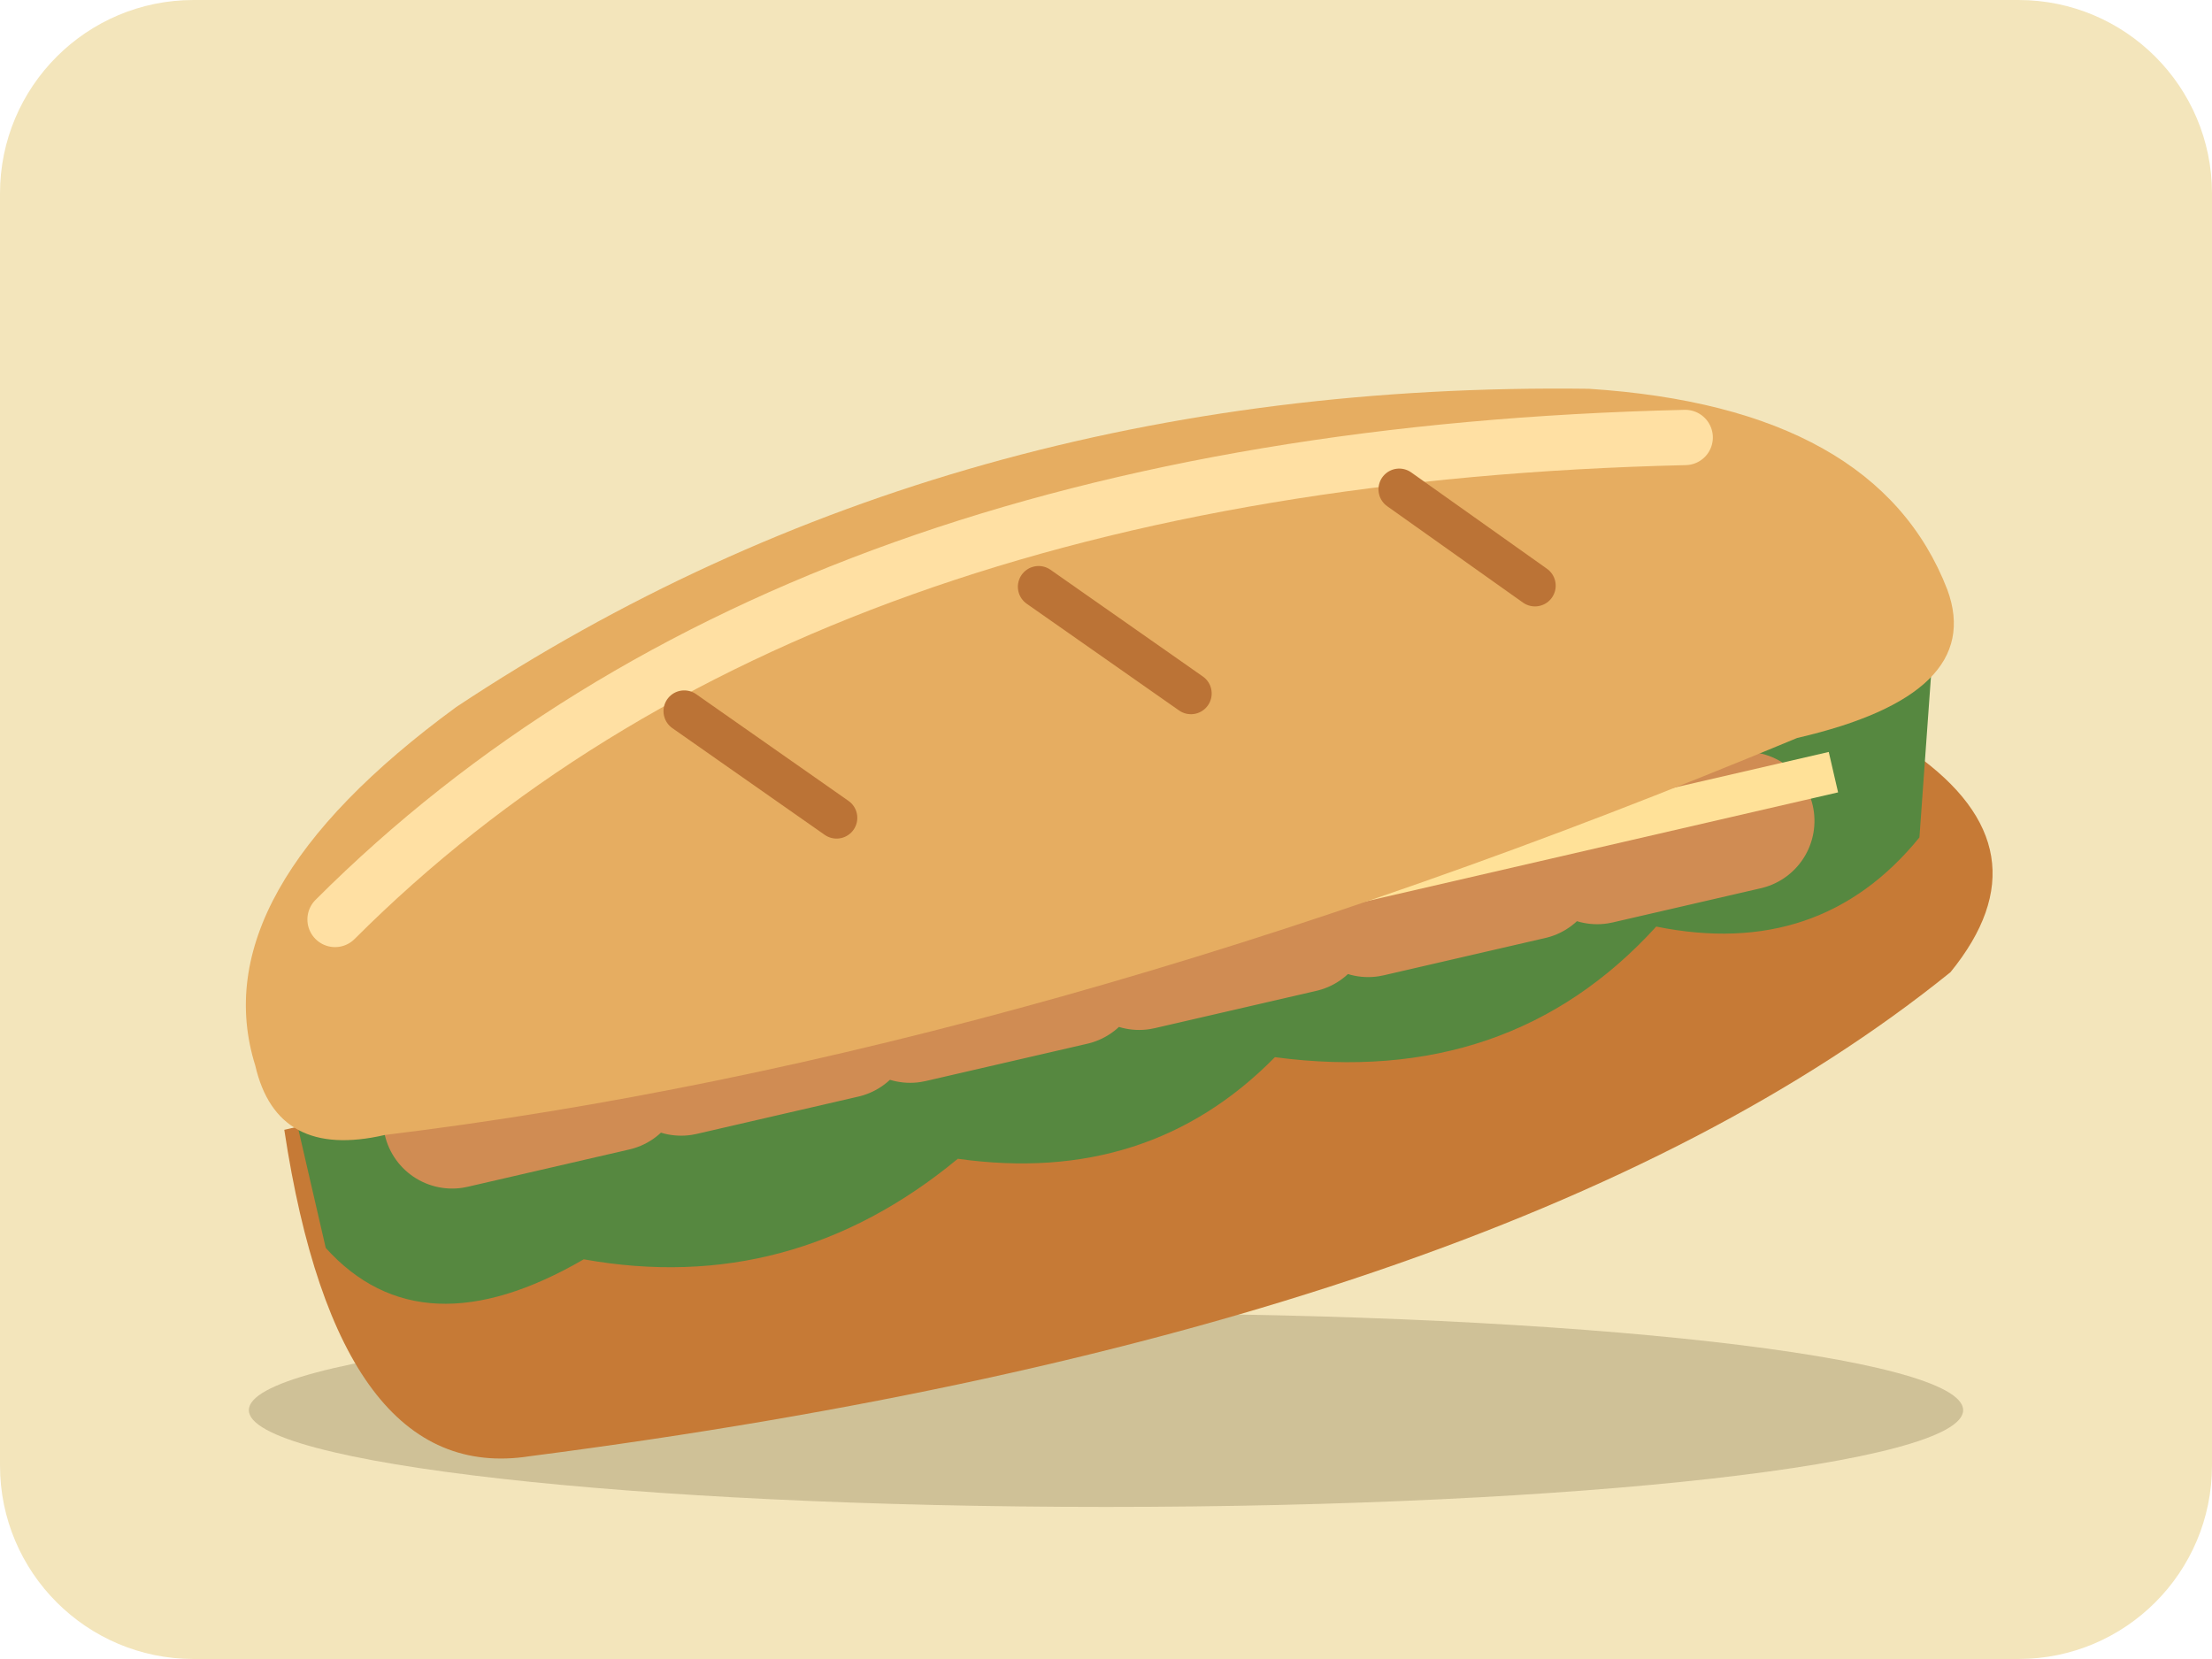
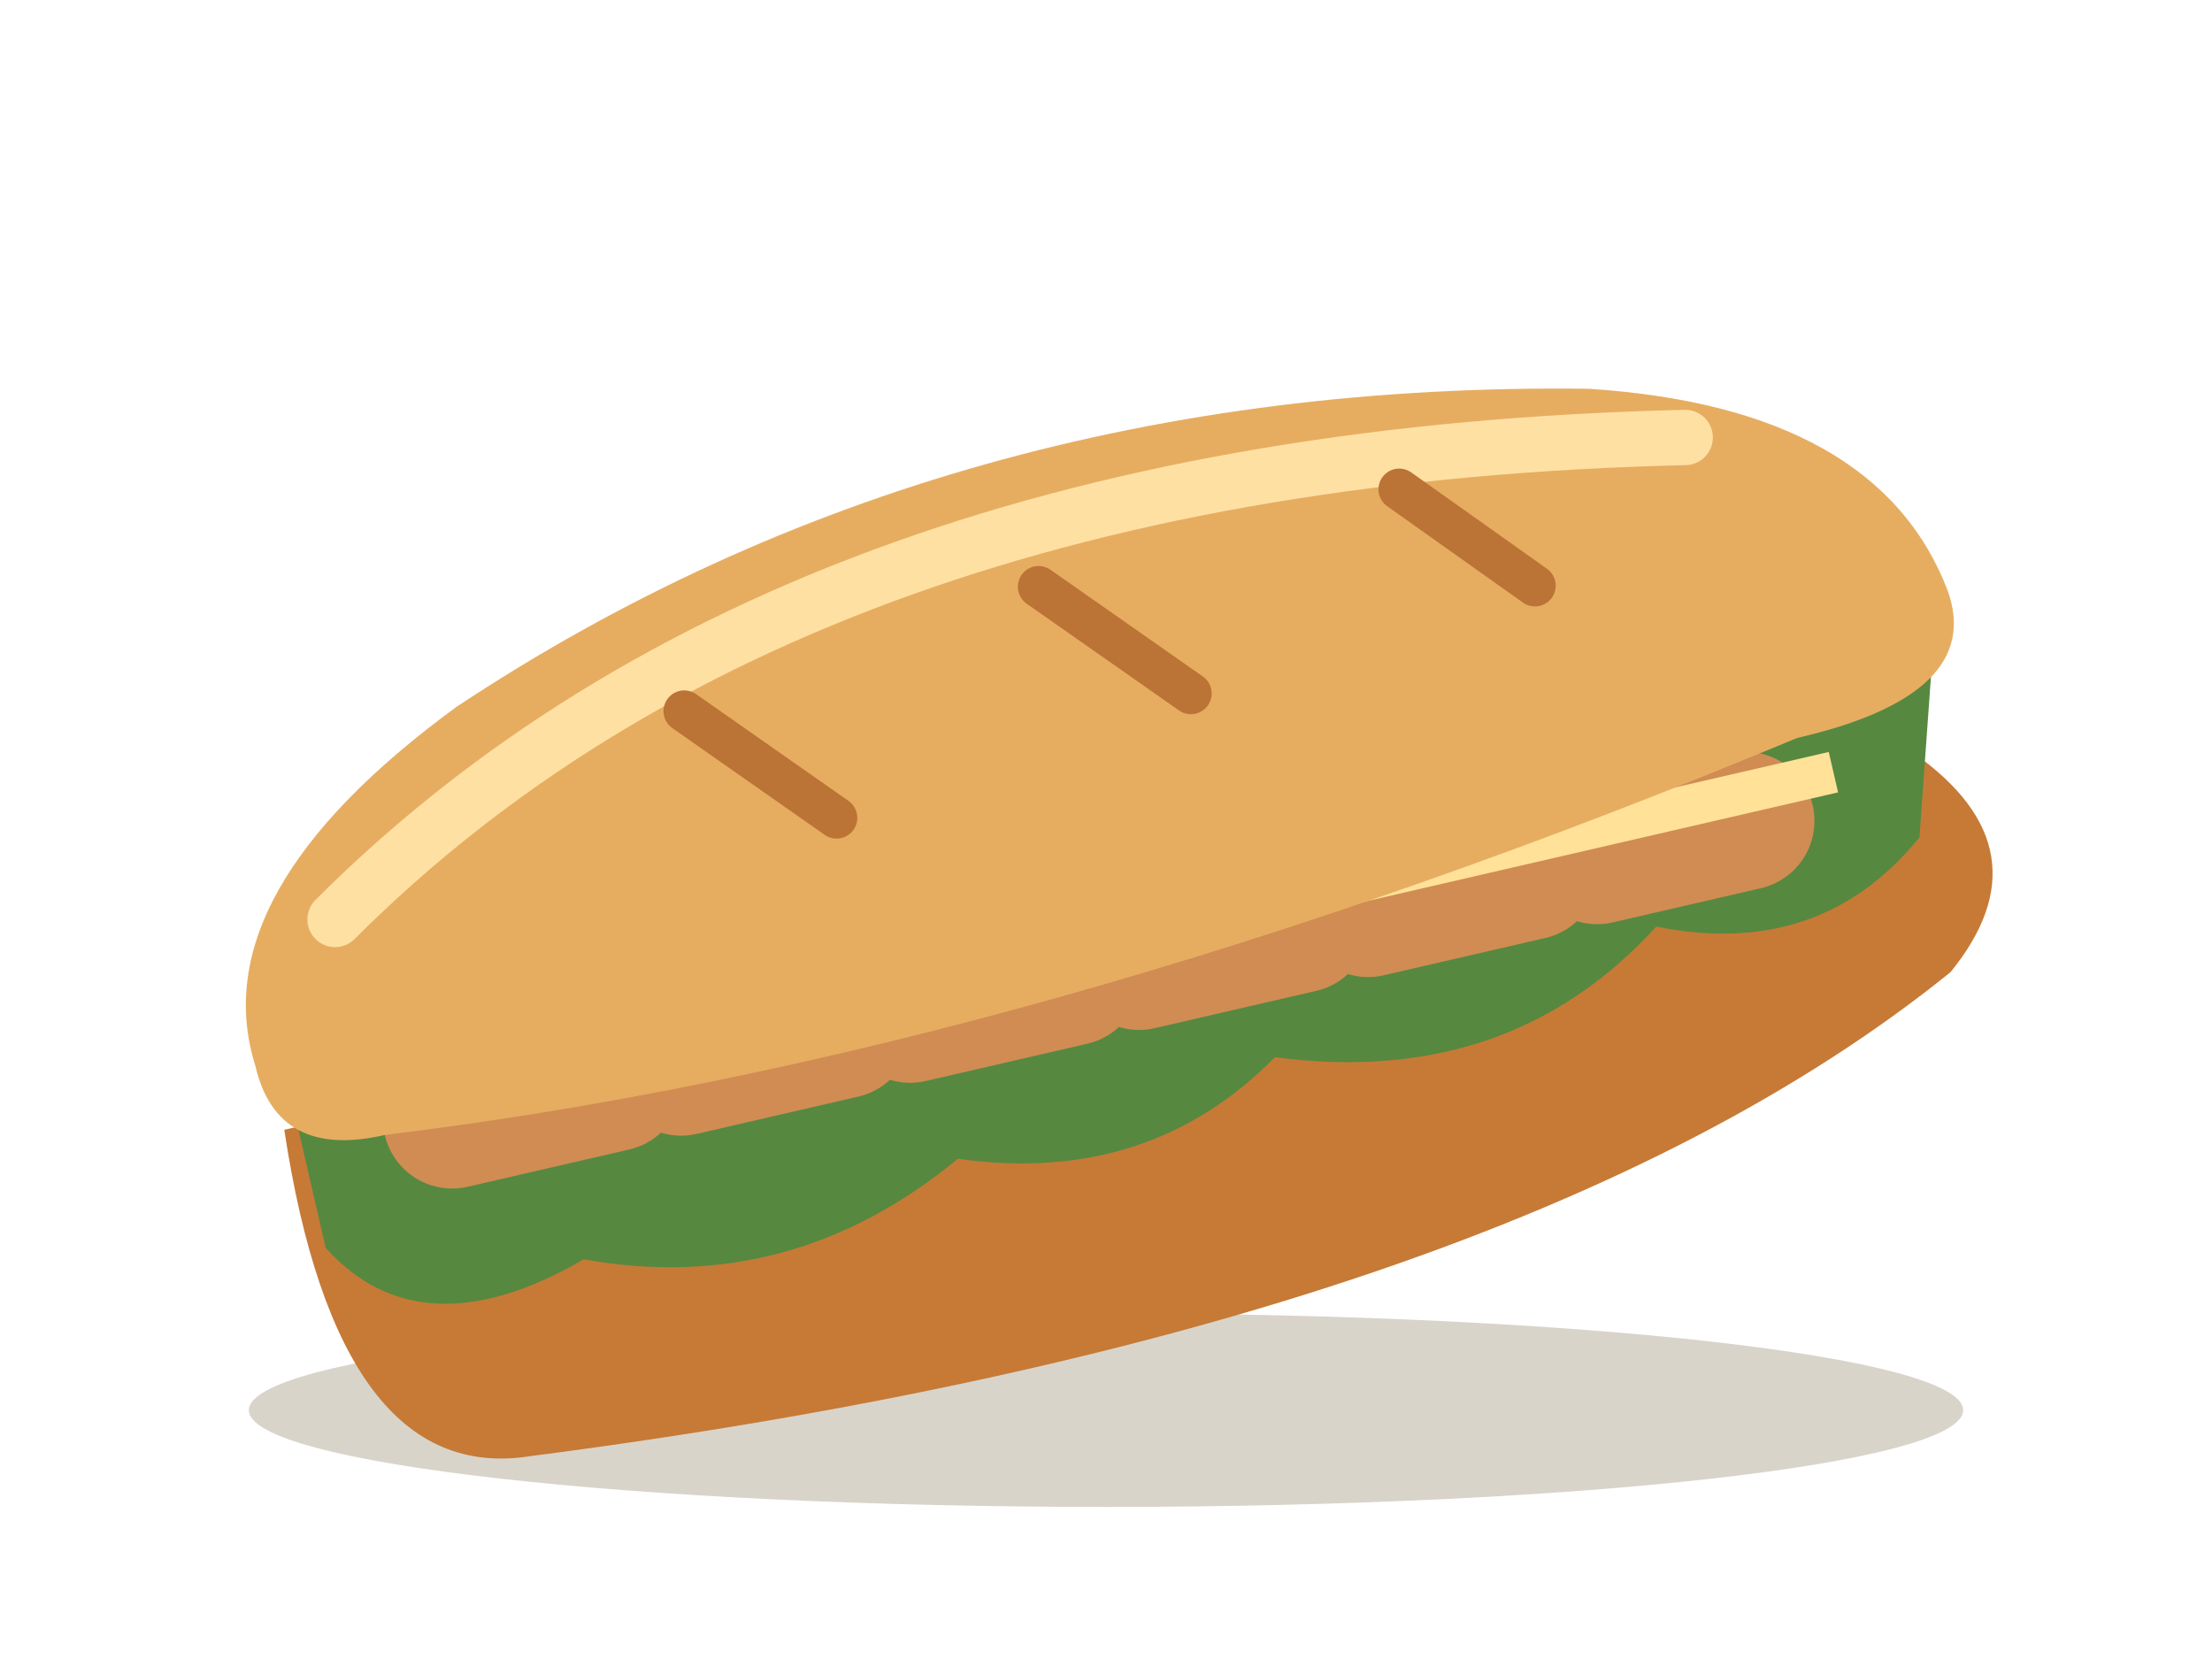
<svg xmlns="http://www.w3.org/2000/svg" width="160" height="120" viewBox="0 0 160 120">
-   <rect width="160" height="120" rx="14" fill="#f3e5bb" />
  <ellipse cx="80" cy="102" rx="62" ry="7" fill="#64522c" opacity=".25" />
  <g transform="rotate(-13 80 68)">
    <path d="M19 68h121q8 9-1 16-37 18-108 11-14-1-12-27z" fill="#c67a36" />
    <path d="M20 66q12-10 24-2 9-7 20 0 13-8 24 0 12-7 23-1 17-7 32-2l-4 13q-9 7-20 2-13 9-29 3-11 7-24 2-14 7-28 1-13 4-18-5z" fill="#568840" />
    <path d="M31 70h96" stroke="#d08c53" stroke-width="10" stroke-linecap="round" stroke-dasharray="12 5" />
    <path d="M30 68h104" stroke="#ffe198" stroke-width="3" />
    <path d="M18 63q-1-13 20-22 40-15 85-4 20 6 22 20 1 8-13 8-59 10-106 5-8 0-8-7z" fill="#e6ad61" />
    <path d="M26 54q40-25 103-12" fill="none" stroke="#ffe0a3" stroke-width="4" stroke-linecap="round" />
    <path d="m54 45 9 10m18-13 9 10m18-11 8 9" stroke="#bb7336" stroke-width="3" stroke-linecap="round" />
  </g>
</svg>
